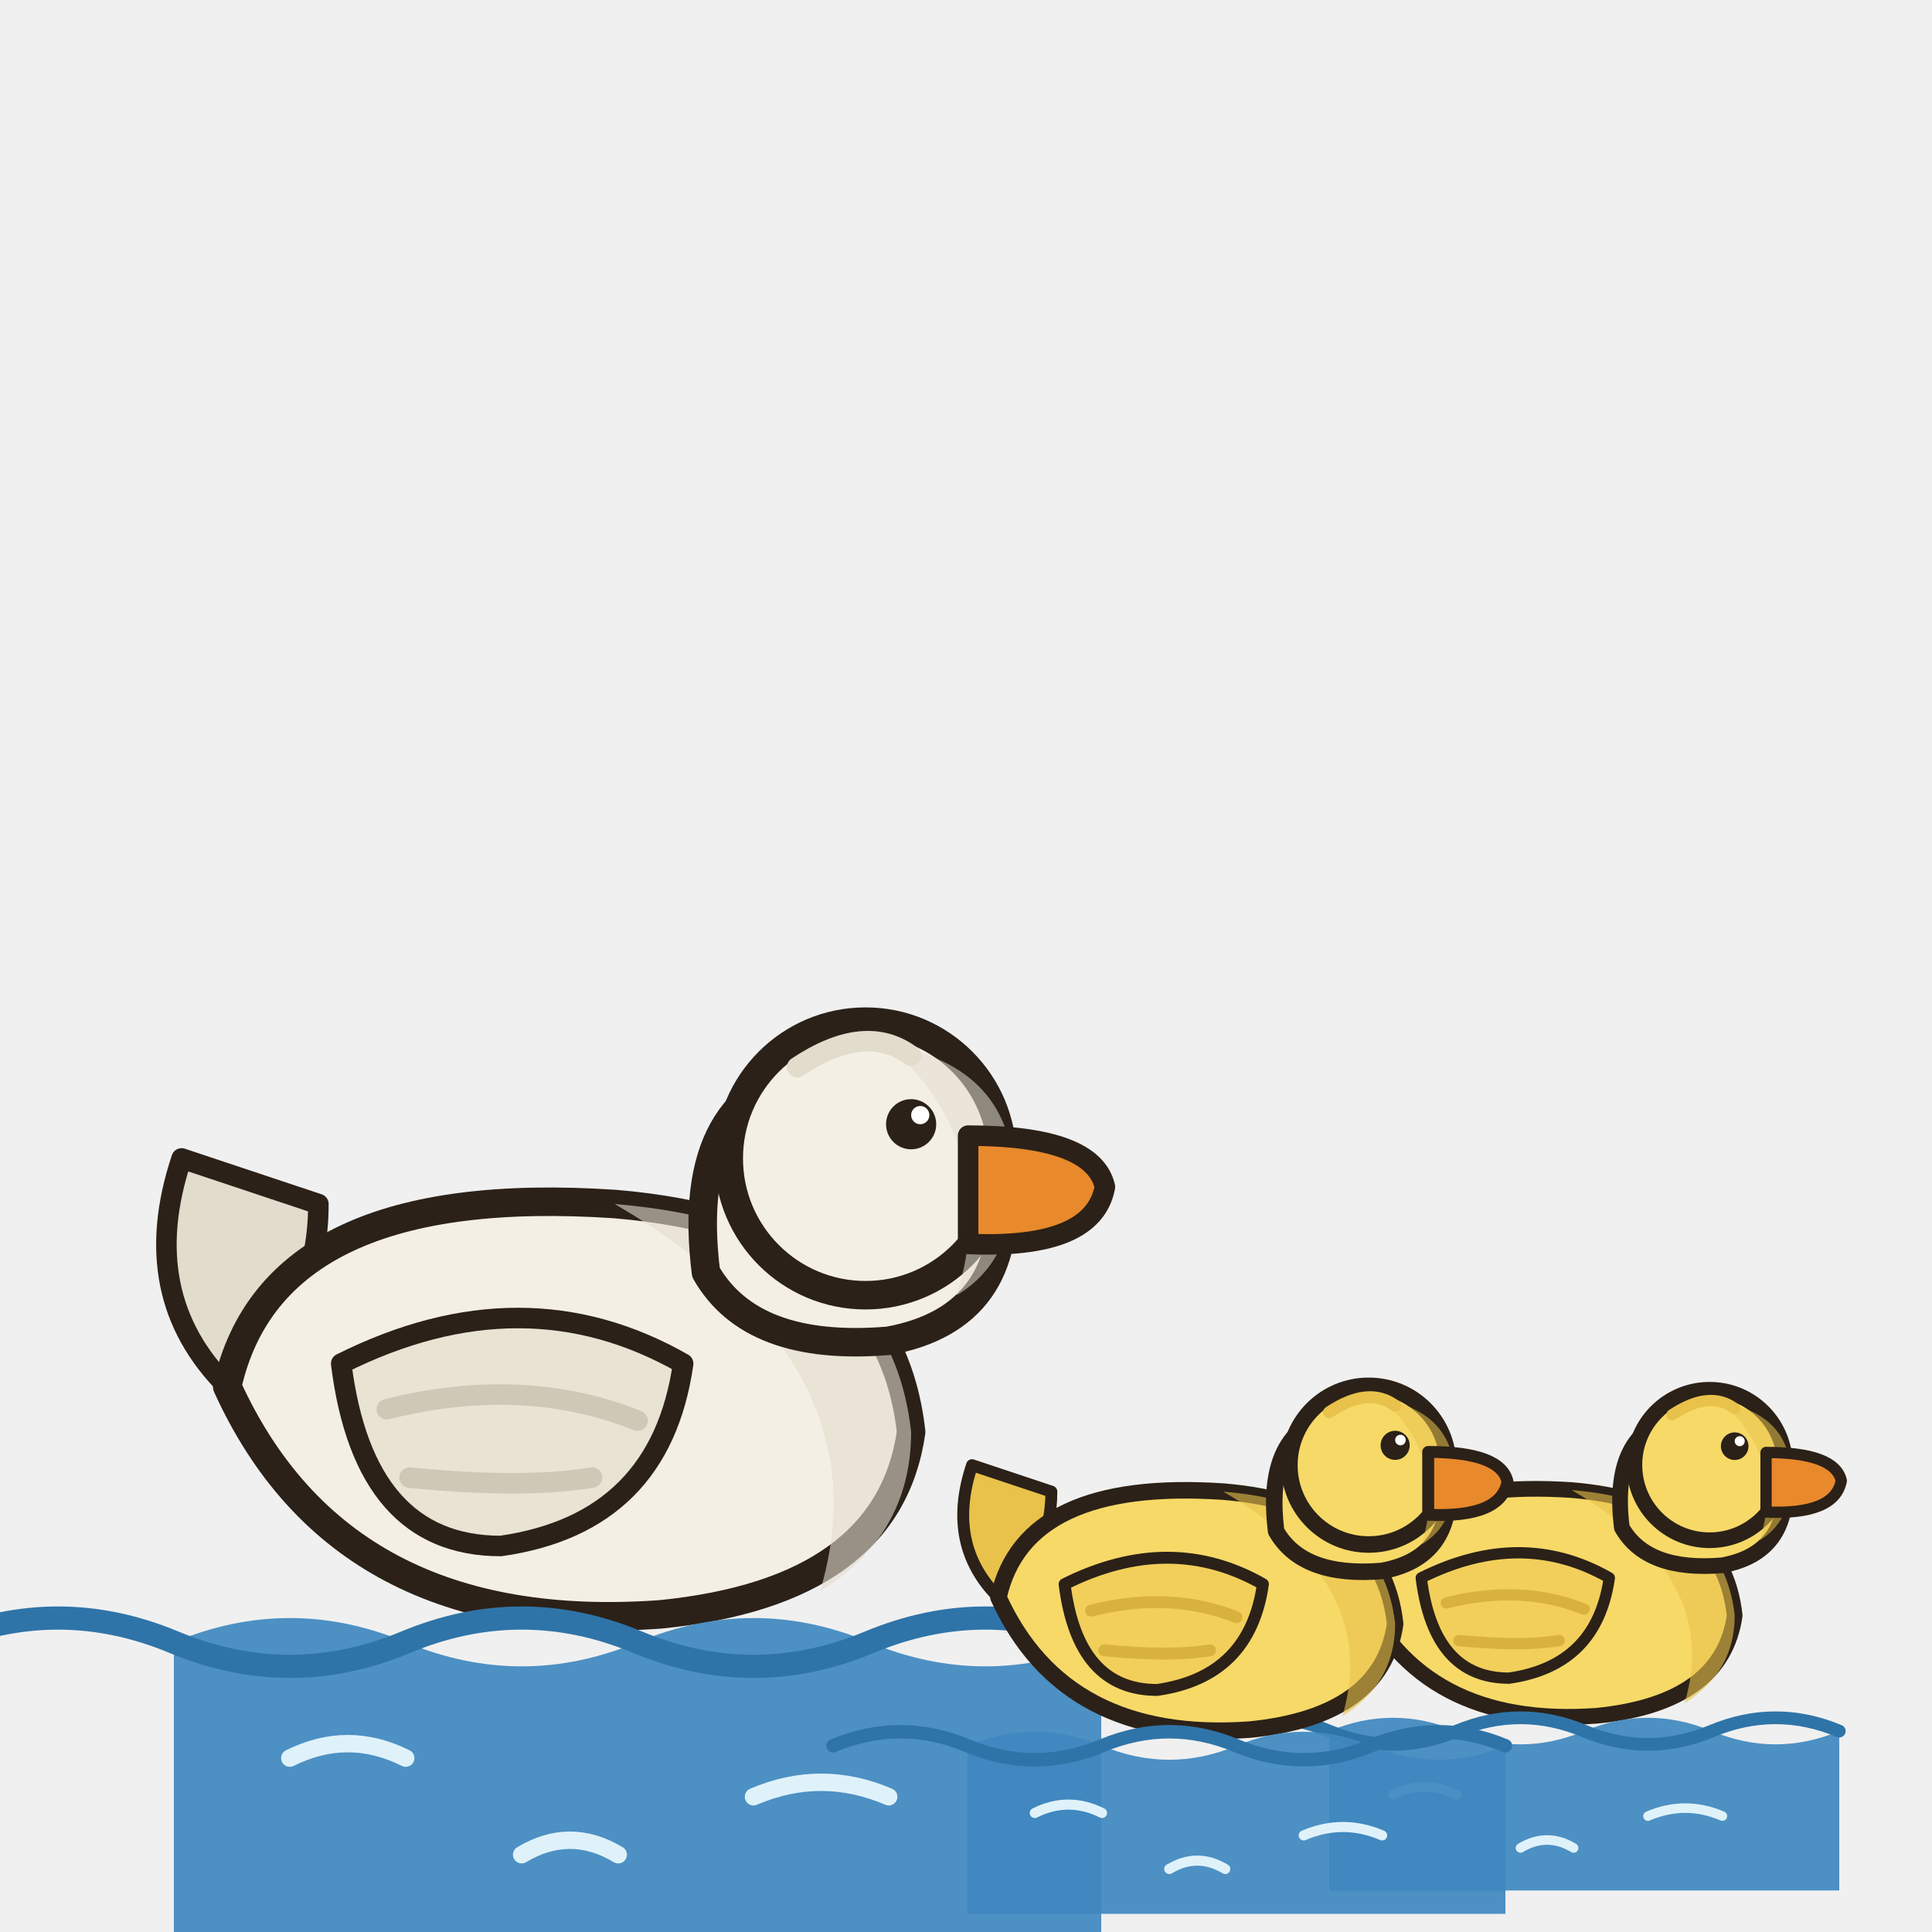
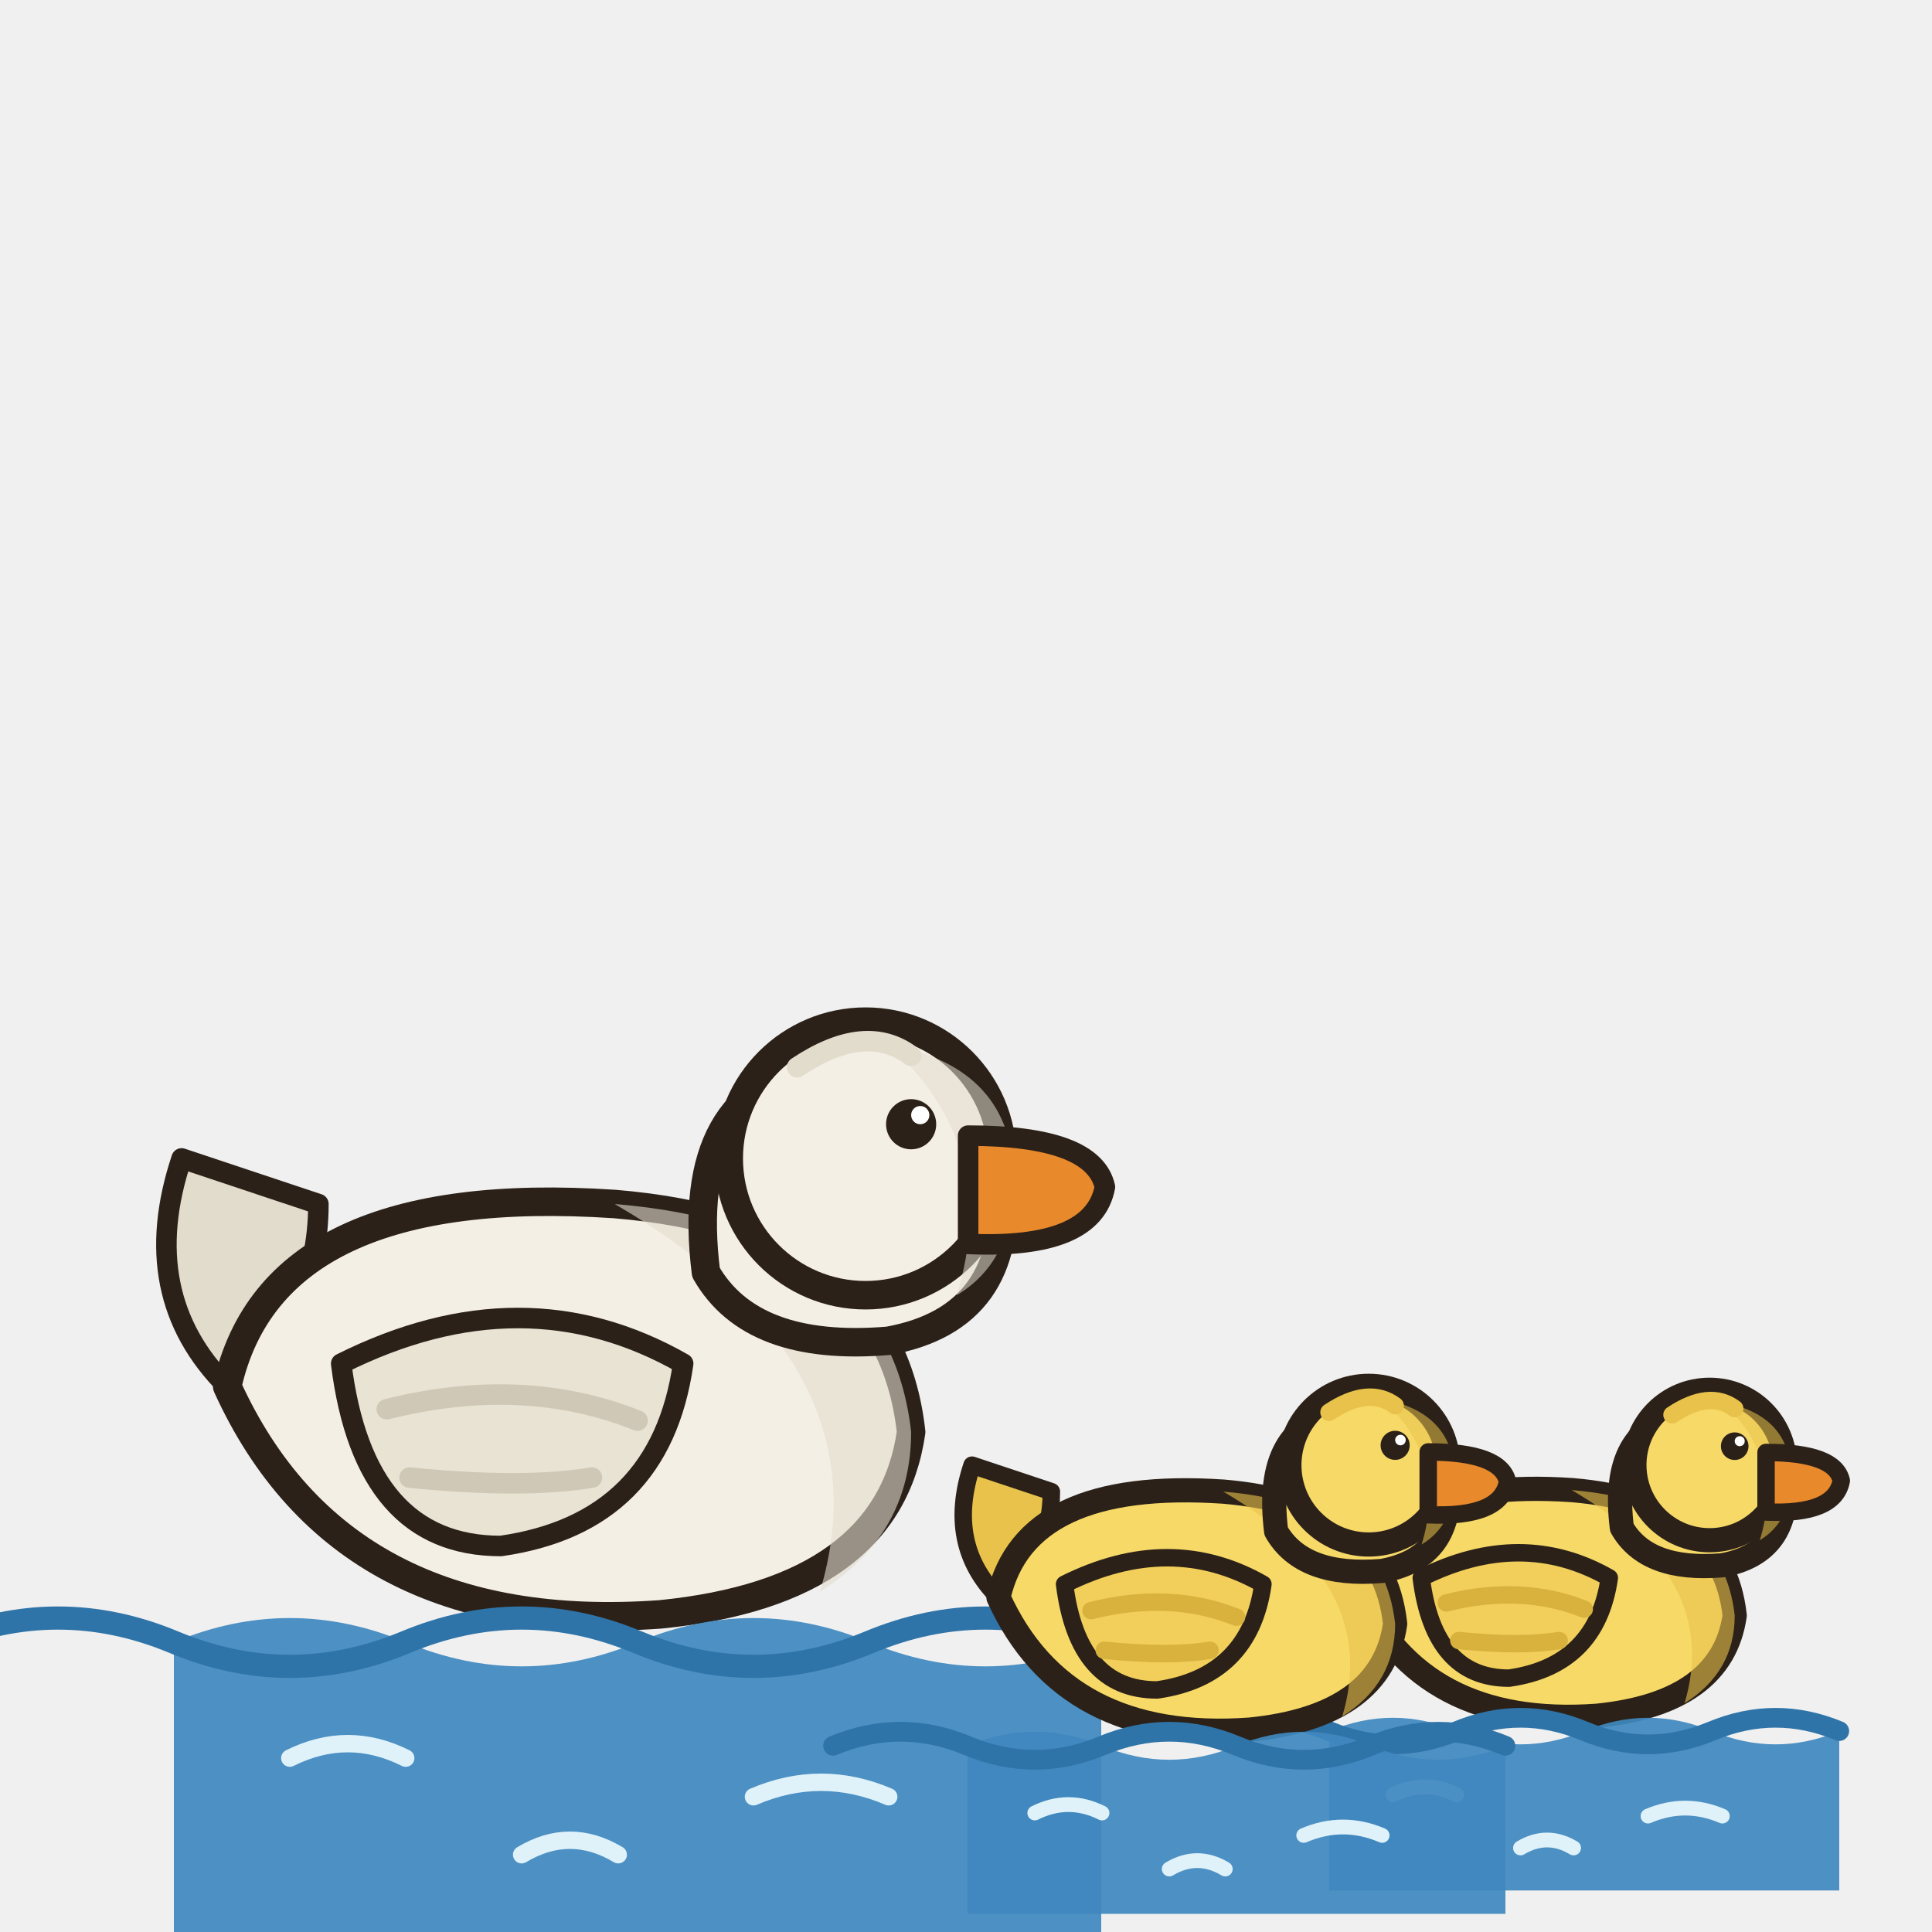
<svg xmlns="http://www.w3.org/2000/svg" width="200" height="200" viewBox="0 0 200 200">
  <defs>
-     <style>.o{stroke:#2b2118;stroke-width:2.5;stroke-linejoin:round;stroke-linecap:round}.i{stroke:#2b2118;stroke-width:1.8;stroke-linejoin:round;stroke-linecap:round}.p{transform-box:fill-box}.up{animation:fl 1.6s ease-in-out infinite alternate}@keyframes fl{from{transform:translateY(10px) rotate(-1.5deg)}to{transform:translateY(12px) rotate(1.5deg)}}.tail{transform-origin:90% 90%;animation:tw 1.2s ease-in-out infinite alternate}@keyframes tw{to{transform:rotate(-10deg)}}.rp{animation:rp 1.6s linear infinite}@keyframes rp{to{transform:translateX(24px)}}.m2 .rp{animation-delay:-0.7s}.m2 .tail{animation-delay:-0.7s}.m2 .up{animation-delay:-0.7s}.m3 .rp{animation-delay:-1.4s}.m3 .tail{animation-delay:-1.4s}.m3 .up{animation-delay:-1.4s}</style>
+     <style>.o{stroke:#2b2118;stroke-width:2.5;stroke-linejoin:round;stroke-linecap:round}.i{stroke:#2b2118;stroke-width:1.8;stroke-linejoin:round;stroke-linecap:round}.p{transform-box:fill-box}.up{animation:fl 1.6s ease-in-out infinite alternate}@keyframes fl{from{transform:translateY(10px) rotate(-1.5deg)}to{transform:translateY(12px) rotate(1.5deg)}}.tail{transform-origin:90% 90%;animation:tw 1.2s ease-in-out infinite alternate}@keyframes tw{to{transform:rotate(-10deg)}}.rp{animation:rp 1.6s linear infinite}@keyframes rp{to{transform:translateX(24px)}}.m2 .rp{animation-delay:-0.7s}.m2 .tail{animation-delay:-0.7s}.m2 .up{animation-delay:-0.7s}.m3 .rp{animation-delay:-1.4s}.m3 .tail{animation-delay:-1.4s}.m3 .up{animation-delay:-1.4s}/*strokefix 작게 줄인 식구(새끼)의 선을 .85배로 — 어미와 같은 결*/.m3 .o{stroke-width:3.86}.m3 .i{stroke-width:2.78}.m3 [stroke-width="1.8"]{stroke-width:2.78}.m3 [stroke-width="2.4"]{stroke-width:3.71}.m2 .o{stroke-width:3.66}.m2 .i{stroke-width:2.64}.m2 [stroke-width="1.8"]{stroke-width:2.64}.m2 [stroke-width="2.4"]{stroke-width:3.52}</style>
  </defs>
  <g class="m1" transform="translate(66,186) scale(1) translate(-50,-186)">
    <g transform="translate(50,186) scale(1.18) translate(-56,-186)">
      <g class="up">
        <g class="p tail">
          <path class="i" d="M20,150 q8,-6 8,-16 l-12,-4 q-4,12 4,20z" fill="#e2dccd" />
        </g>
        <path class="o" d="M20,150 q10,22 38,20 q20,-2 22,-16 q-2,-18 -26,-20 q-30,-2 -34,16z" fill="#f4efe4" />
        <path d="M54,134 q24,2 26,20 q0,9 -8,14 q6,-20 -18,-34z" fill="#e2dccd" opacity=".6" />
        <g class="p wing">
          <path class="i" d="M30,148 q16,-8 30,0 q-2,14 -16,16 q-12,0 -14,-16z" fill="#e9e3d4" />
          <path d="M34,152 q12,-3 22,1 M36,158 q10,1 16,0" fill="none" stroke="#cfc8b6" stroke-width="1.8" stroke-linecap="round" />
        </g>
        <g class="p head">
          <path class="o" d="M62,140 q-2,-16 10,-18 q14,-2 16,10 q1,12 -10,14 q-12,1 -16,-6z" fill="#f4efe4" />
          <circle class="o" cx="76" cy="130" r="12" fill="#f4efe4" />
          <path d="M78,120 q11,2 11,12 q0,7 -5,10 q4,-13 -6,-22z" fill="#e2dccd" opacity=".55" />
          <g class="p bill">
            <path class="i" d="M85,128 q11,0 12,4.5 q-1,5.5 -12,5z" fill="#e8892c" />
          </g>
          <circle cx="80" cy="127" r="2.2" fill="#2b2118" />
          <circle cx="80.8" cy="126.2" r="0.8" fill="#fff" />
          <path d="M70,122 q6,-4 10,-1" fill="none" stroke="#e2dccd" stroke-width="1.8" stroke-linecap="round" />
        </g>
      </g>
    </g>
    <g>
      <path d="M2,170 q12,-5 24,0 q12,5 24,0 q12,-5 24,0 q12,5 24,0 v30 h-96z" fill="#3f88bf" opacity=".92" />
      <g class="rp">
        <path d="M-22,170 q12,-5 24,0 q12,5 24,0 q12,-5 24,0 q12,5 24,0 q12,-5 24,0" fill="none" stroke="#2f74a8" stroke-width="2.4" stroke-linecap="round" />
      </g>
      <path d="M14,182 q6,-3 12,0 M62,186 q7,-3 14,0 M38,192 q5,-3 10,0" fill="none" stroke="#dff2fa" stroke-width="1.8" stroke-linecap="round" />
    </g>
  </g>
  <g class="m3" transform="translate(164,188) scale(0.55) translate(-50,-186)">
    <g transform="translate(50,186) scale(1.18) translate(-56,-186)">
      <g class="up">
        <g class="p tail">
          <path class="i" d="M20,150 q8,-6 8,-16 l-12,-4 q-4,12 4,20z" fill="#e8c24a" />
        </g>
        <path class="o" d="M20,150 q10,22 38,20 q20,-2 22,-16 q-2,-18 -26,-20 q-30,-2 -34,16z" fill="#f7d968" />
        <path d="M54,134 q24,2 26,20 q0,9 -8,14 q6,-20 -18,-34z" fill="#e8c24a" opacity=".6" />
        <g class="p wing">
          <path class="i" d="M30,148 q16,-8 30,0 q-2,14 -16,16 q-12,0 -14,-16z" fill="#f2cf5a" />
          <path d="M34,152 q12,-3 22,1 M36,158 q10,1 16,0" fill="none" stroke="#d9b23e" stroke-width="1.8" stroke-linecap="round" />
        </g>
        <g class="p head">
          <path class="o" d="M62,140 q-2,-16 10,-18 q14,-2 16,10 q1,12 -10,14 q-12,1 -16,-6z" fill="#f7d968" />
          <circle class="o" cx="76" cy="130" r="12" fill="#f7d968" />
          <path d="M78,120 q11,2 11,12 q0,7 -5,10 q4,-13 -6,-22z" fill="#e8c24a" opacity=".55" />
          <g class="p bill">
            <path class="i" d="M85,128 q11,0 12,4.5 q-1,5.5 -12,5z" fill="#e8892c" />
          </g>
          <circle cx="80" cy="127" r="2.2" fill="#2b2118" />
          <circle cx="80.8" cy="126.2" r="0.8" fill="#fff" />
          <path d="M70,122 q6,-4 10,-1" fill="none" stroke="#e8c24a" stroke-width="1.8" stroke-linecap="round" />
        </g>
      </g>
    </g>
    <g>
      <path d="M2,170 q12,-5 24,0 q12,5 24,0 q12,-5 24,0 q12,5 24,0 v30 h-96z" fill="#3f88bf" opacity=".92" />
      <g class="rp">
        <path d="M-22,170 q12,-5 24,0 q12,5 24,0 q12,-5 24,0 q12,5 24,0 q12,-5 24,0" fill="none" stroke="#2f74a8" stroke-width="2.4" stroke-linecap="round" />
      </g>
      <path d="M14,182 q6,-3 12,0 M62,186 q7,-3 14,0 M38,192 q5,-3 10,0" fill="none" stroke="#dff2fa" stroke-width="1.8" stroke-linecap="round" />
    </g>
  </g>
  <g class="m2" transform="translate(128,190) scale(0.58) translate(-50,-186)">
    <g transform="translate(50,186) scale(1.18) translate(-56,-186)">
      <g class="up">
        <g class="p tail">
          <path class="i" d="M20,150 q8,-6 8,-16 l-12,-4 q-4,12 4,20z" fill="#e8c24a" />
        </g>
        <path class="o" d="M20,150 q10,22 38,20 q20,-2 22,-16 q-2,-18 -26,-20 q-30,-2 -34,16z" fill="#f7d968" />
        <path d="M54,134 q24,2 26,20 q0,9 -8,14 q6,-20 -18,-34z" fill="#e8c24a" opacity=".6" />
        <g class="p wing">
          <path class="i" d="M30,148 q16,-8 30,0 q-2,14 -16,16 q-12,0 -14,-16z" fill="#f2cf5a" />
          <path d="M34,152 q12,-3 22,1 M36,158 q10,1 16,0" fill="none" stroke="#d9b23e" stroke-width="1.8" stroke-linecap="round" />
        </g>
        <g class="p head">
          <path class="o" d="M62,140 q-2,-16 10,-18 q14,-2 16,10 q1,12 -10,14 q-12,1 -16,-6z" fill="#f7d968" />
          <circle class="o" cx="76" cy="130" r="12" fill="#f7d968" />
          <path d="M78,120 q11,2 11,12 q0,7 -5,10 q4,-13 -6,-22z" fill="#e8c24a" opacity=".55" />
          <g class="p bill">
            <path class="i" d="M85,128 q11,0 12,4.5 q-1,5.5 -12,5z" fill="#e8892c" />
          </g>
          <circle cx="80" cy="127" r="2.2" fill="#2b2118" />
          <circle cx="80.8" cy="126.2" r="0.8" fill="#fff" />
          <path d="M70,122 q6,-4 10,-1" fill="none" stroke="#e8c24a" stroke-width="1.8" stroke-linecap="round" />
        </g>
      </g>
    </g>
    <g>
      <path d="M2,170 q12,-5 24,0 q12,5 24,0 q12,-5 24,0 q12,5 24,0 v30 h-96z" fill="#3f88bf" opacity=".92" />
      <g class="rp">
        <path d="M-22,170 q12,-5 24,0 q12,5 24,0 q12,-5 24,0 q12,5 24,0 q12,-5 24,0" fill="none" stroke="#2f74a8" stroke-width="2.4" stroke-linecap="round" />
      </g>
      <path d="M14,182 q6,-3 12,0 M62,186 q7,-3 14,0 M38,192 q5,-3 10,0" fill="none" stroke="#dff2fa" stroke-width="1.8" stroke-linecap="round" />
    </g>
  </g>
  <g transform="scale(2.08,1)" />
</svg>
